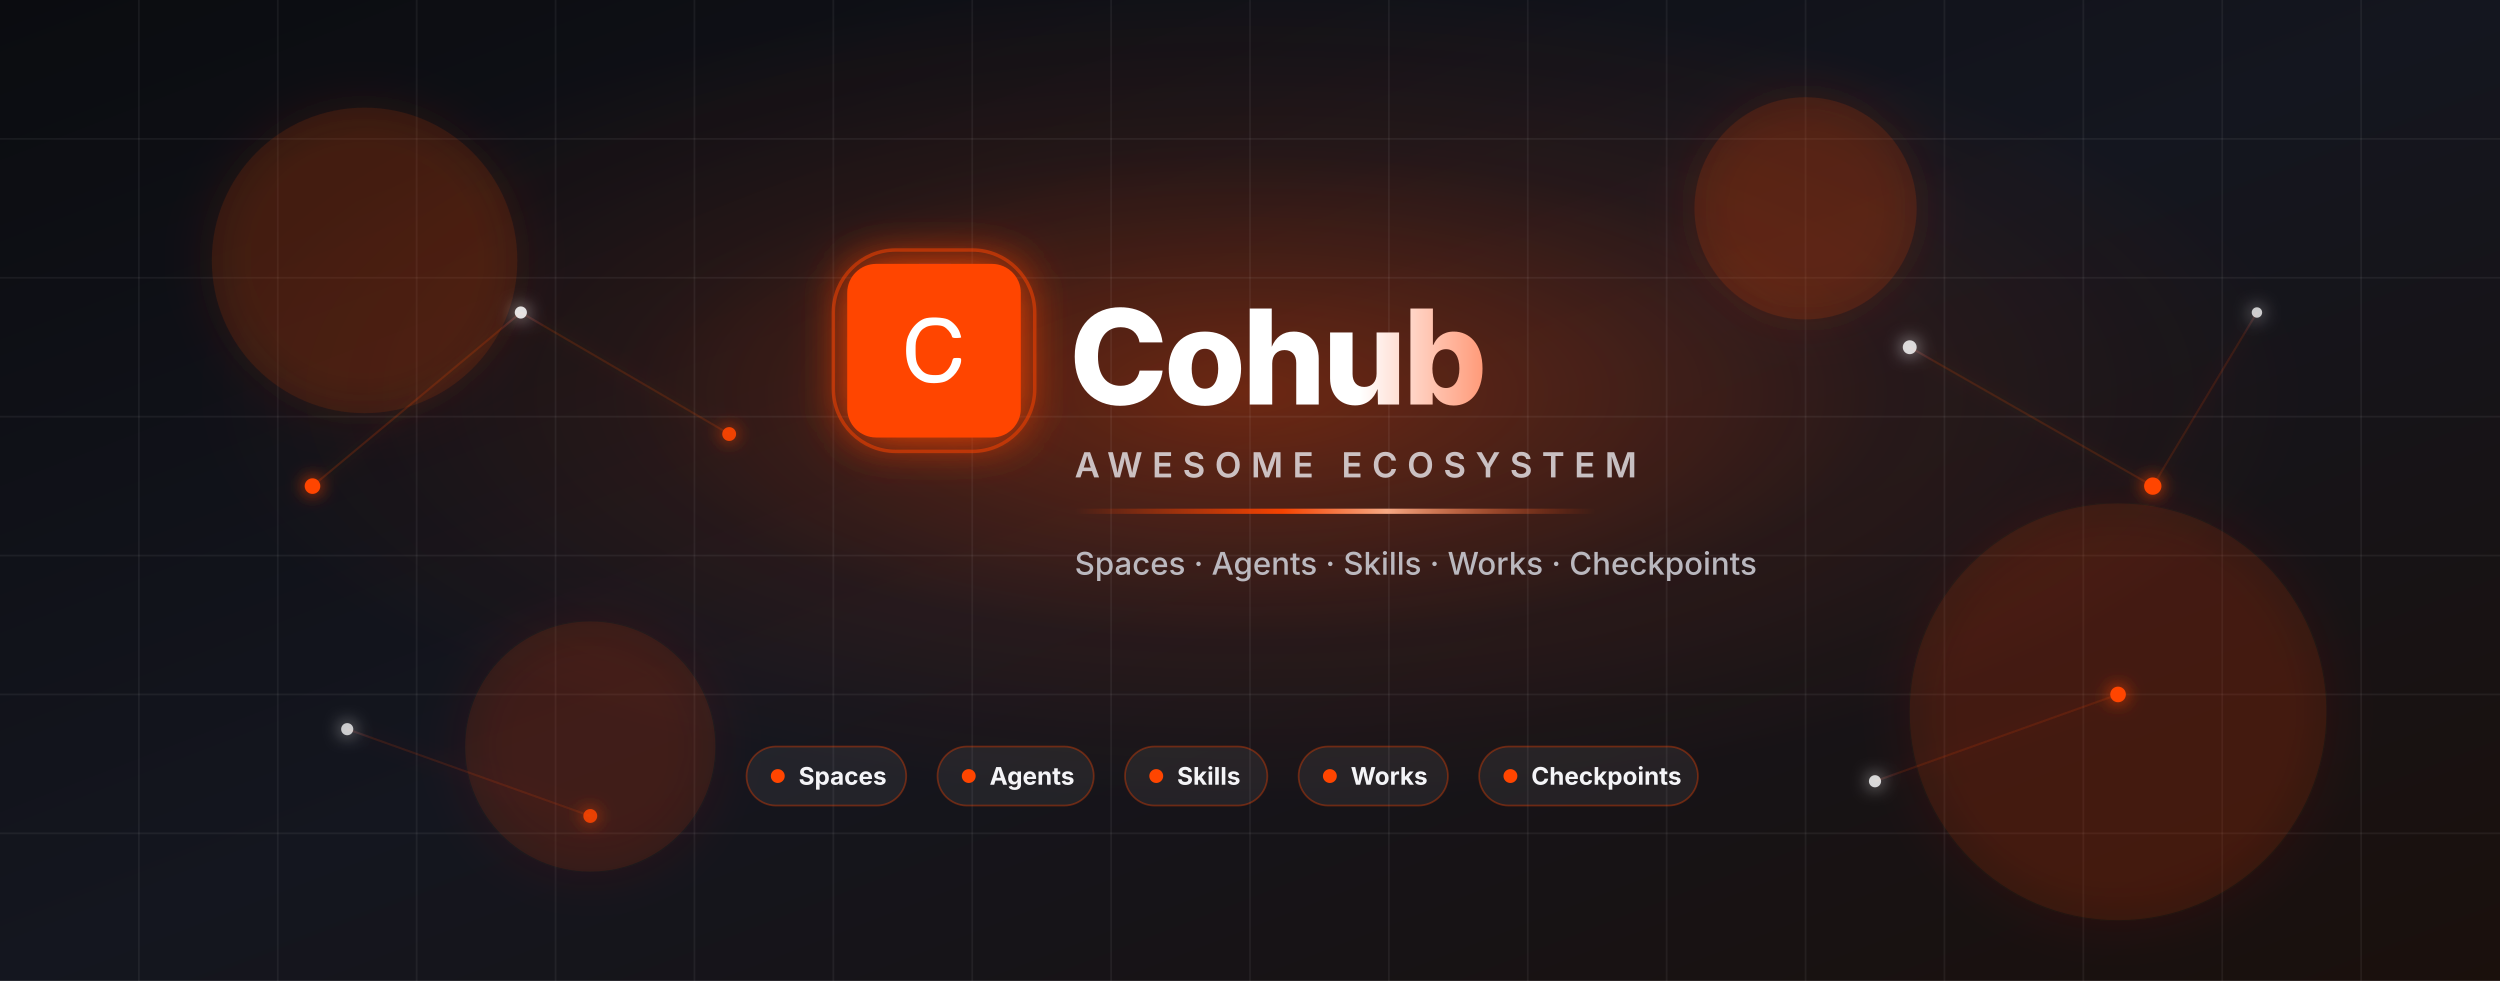
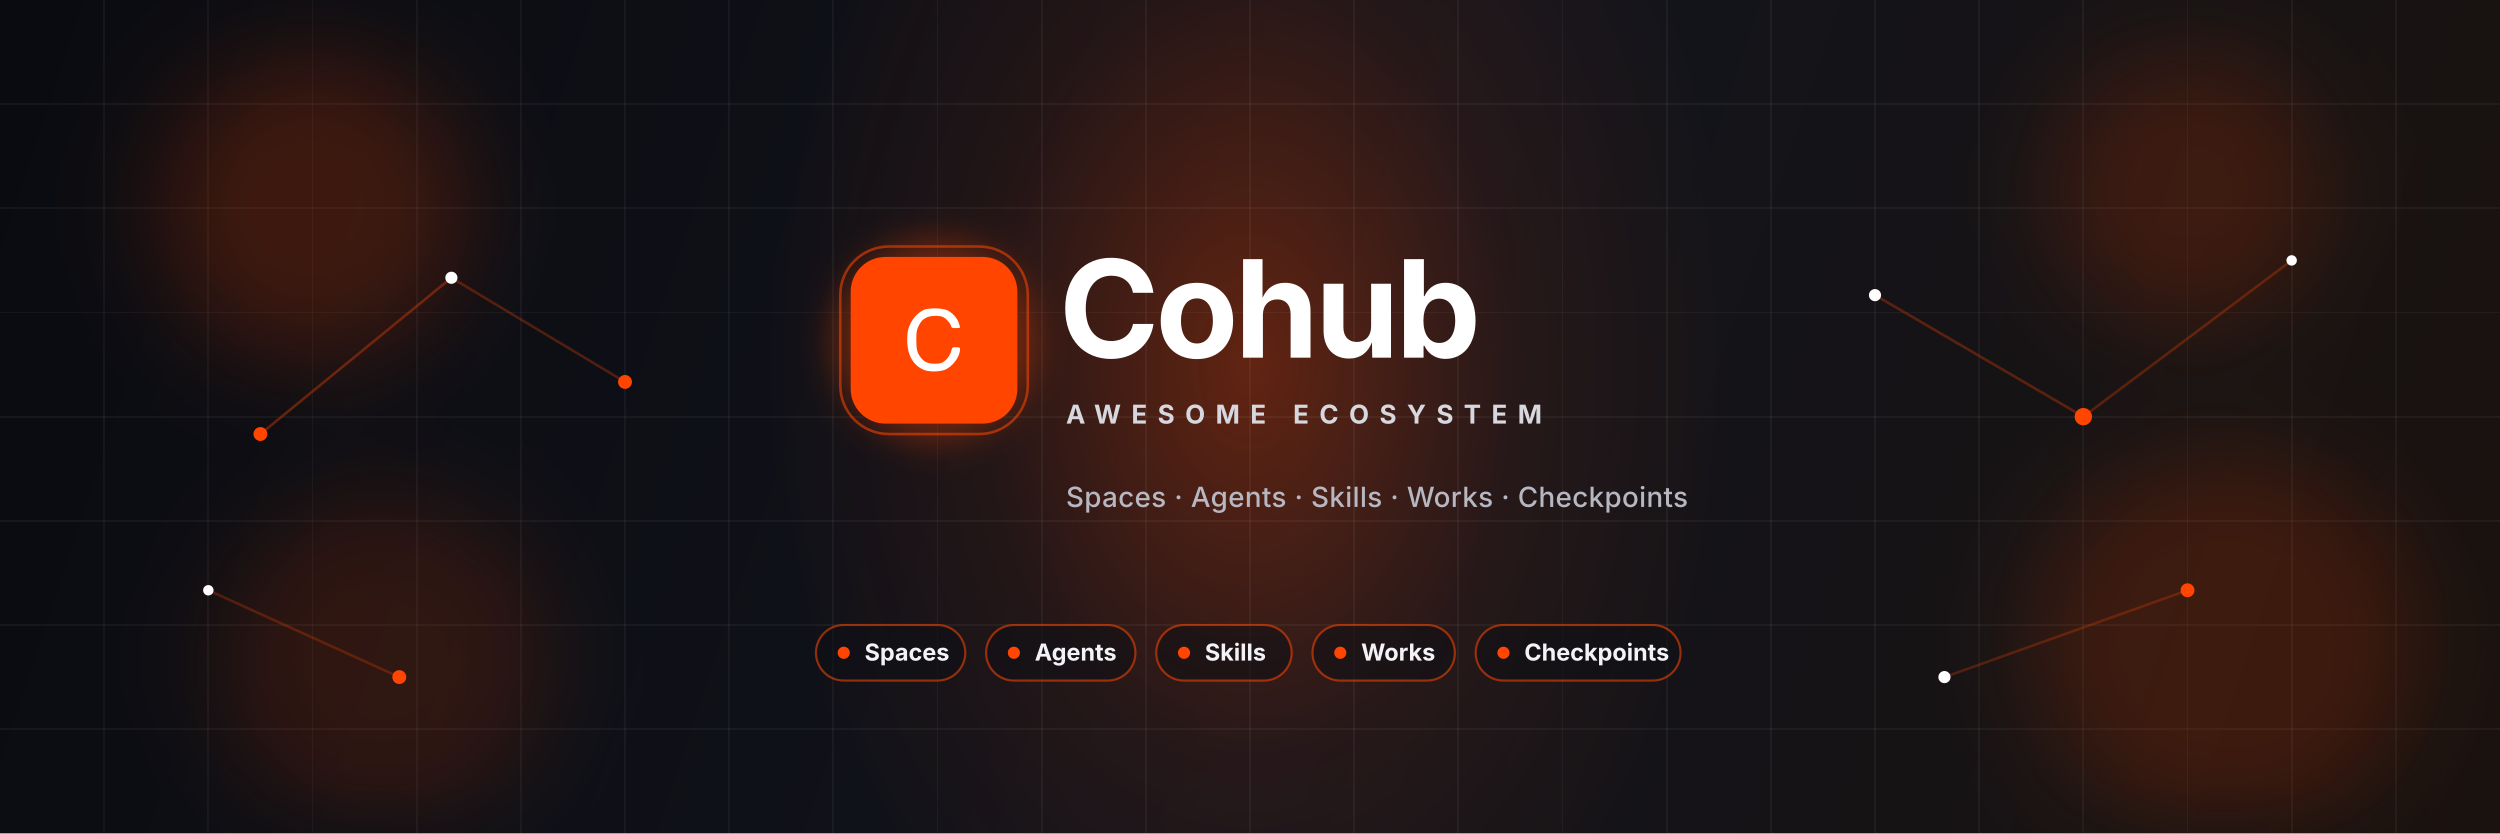
- <svg xmlns="http://www.w3.org/2000/svg" fill="none" width="100%" height="100%" viewBox="0 0 1440 565" role="img" aria-label="Awesome Cohub">
+ <svg xmlns="http://www.w3.org/2000/svg" width="1440" height="480" viewBox="0 0 1440 480" fill="none" role="img" aria-label="Awesome Cohub">
  <defs>
-     <linearGradient id="bg" x1="0%" y1="0%" x2="100%" y2="100%">
-       <stop offset="0%" stop-color="#0B0C10">
-         <animate attributeName="stop-color" values="#0B0C10;#10121A;#0B0C10" dur="8s" repeatCount="indefinite" />
+     <linearGradient id="bg" x1="0" y1="0" x2="1440" y2="480" gradientUnits="userSpaceOnUse">
+       <stop stop-color="#0A0B10" />
+       <stop offset="0.55" stop-color="#12141C" />
+       <stop offset="1" stop-color="#1A120E" />
+     </linearGradient>
+     <radialGradient id="coreGlow" cx="0" cy="0" r="1" gradientUnits="userSpaceOnUse" gradientTransform="translate(720 210) rotate(90) scale(420 280)">
+       <stop stop-color="#FF4500" stop-opacity="0.34">
+         <animate attributeName="stop-opacity" values="0.22;0.38;0.22" dur="6s" repeatCount="indefinite" />
      </stop>
-       <stop offset="50%" stop-color="#14161F" />
-       <stop offset="100%" stop-color="#1A100C">
-         <animate attributeName="stop-color" values="#1A100C;#2A150C;#1A100C" dur="8s" repeatCount="indefinite" />
-       </stop>
+       <stop offset="0.55" stop-color="#FF4500" stop-opacity="0.08" />
+       <stop offset="1" stop-color="#FF4500" stop-opacity="0" />
+     </radialGradient>
+     <linearGradient id="word" x1="560" y1="0" x2="980" y2="0" gradientUnits="userSpaceOnUse">
+       <stop stop-color="#FFFFFF" />
+       <stop offset="0.78" stop-color="#FFFFFF" />
+       <stop offset="1" stop-color="#FFB08A" />
    </linearGradient>
-     <radialGradient id="heroGlow" cx="50%" cy="40%" r="42%">
-       <stop offset="0%" stop-color="#FF4500" stop-opacity="0.38">
-         <animate attributeName="stop-opacity" values="0.22;0.45;0.22" dur="8s" repeatCount="indefinite" />
-       </stop>
-       <stop offset="60%" stop-color="#FF4500" stop-opacity="0.08" />
-       <stop offset="100%" stop-color="#FF4500" stop-opacity="0" />
-     </radialGradient>
-     <linearGradient id="wm" x1="0%" y1="0%" x2="100%" y2="0%">
-       <stop offset="0%" stop-color="#FFFFFF" />
-       <stop offset="70%" stop-color="#FFFFFF" />
-       <stop offset="100%" stop-color="#FF9B7A">
-         <animate attributeName="stop-color" values="#FF9B7A;#FF4500;#FF9B7A" dur="8s" repeatCount="indefinite" />
-       </stop>
+     <linearGradient id="rule" x1="0" y1="0" x2="120" y2="0" gradientUnits="userSpaceOnUse">
+       <stop stop-color="#FF4500" stop-opacity="0" />
+       <stop offset="0.2" stop-color="#FF4500" />
+       <stop offset="0.8" stop-color="#FF8A5B" />
+       <stop offset="1" stop-color="#FF4500" stop-opacity="0" />
+       <animateTransform attributeName="gradientTransform" type="translate" values="-40 0;40 0;-40 0" dur="6s" repeatCount="indefinite" />
    </linearGradient>
-     <linearGradient id="shine" x1="0%" y1="0%" x2="100%" y2="0%">
-       <stop offset="0%" stop-color="#FF4500" stop-opacity="0" />
-       <stop offset="40%" stop-color="#FF4500" stop-opacity="0.95" />
-       <stop offset="60%" stop-color="#FFB08A" stop-opacity="0.95" />
-       <stop offset="100%" stop-color="#FF4500" stop-opacity="0" />
-       <animateTransform attributeName="gradientTransform" type="translate" from="-1 0" to="1 0" dur="8s" repeatCount="indefinite" />
-     </linearGradient>
-     <filter id="glow" x="-50%" y="-50%" width="200%" height="200%">
-       <feGaussianBlur stdDeviation="14" result="b" />
-       <feMerge>
-         <feMergeNode in="b" />
-         <feMergeNode in="SourceGraphic" />
-       </feMerge>
+     <filter id="orbBlur" x="-40%" y="-40%" width="180%" height="180%" color-interpolation-filters="sRGB">
+       <feGaussianBlur stdDeviation="28" />
    </filter>
-     <filter id="soft" x="-50%" y="-50%" width="200%" height="200%">
-       <feGaussianBlur stdDeviation="5" result="b" />
-       <feMerge>
-         <feMergeNode in="b" />
-         <feMergeNode in="SourceGraphic" />
-       </feMerge>
+     <filter id="logoHalo" x="-50%" y="-50%" width="200%" height="200%" color-interpolation-filters="sRGB">
+       <feGaussianBlur stdDeviation="10" />
    </filter>
    <symbol id="mark" viewBox="0 0 192 192">
-       <rect width="192" height="192" rx="32" fill="#FF4500" />
+       <rect width="192" height="192" rx="40" fill="#FF4500" />
      <g transform="translate(0,192) scale(0.1,-0.1)" fill="#FFFFFF">
        <path d="M853 1314 c-63 -23 -128 -86 -164 -160 -27 -54 -33 -79 -37 -157 -10 -196 63 -332 205 -383 53 -18 160 -17 219 3 92 31 184 151 184 240 0 21 -5 23 -45 23 -43 0 -45 -1 -55 -38 -13 -52 -48 -101 -89 -129 -27 -18 -48 -23 -98 -23 -77 0 -120 16 -156 60 -50 59 -61 96 -61 210 -1 89 3 113 22 155 28 61 47 82 95 107 48 24 152 26 195 4 36 -19 80 -69 88 -102 5 -21 12 -24 55 -24 27 0 49 4 49 8 0 5 -7 29 -16 55 -18 54 -74 115 -129 142 -54 25 -203 31 -262 9z" />
      </g>
    </symbol>
  </defs>
-   <rect width="1440" height="565" fill="url(#bg)" />
-   <rect width="1440" height="565" fill="url(#heroGlow)" />
-   <g stroke="#FFFFFF" stroke-opacity="0.055" stroke-width="1">
-     <path d="M0 80H1440M0 160H1440M0 240H1440M0 320H1440M0 400H1440M0 480H1440" />
-     <path d="M80 0V565M160 0V565M240 0V565M320 0V565M400 0V565M480 0V565M560 0V565M640 0V565M720 0V565M800 0V565M880 0V565M960 0V565M1040 0V565M1120 0V565M1200 0V565M1280 0V565M1360 0V565" />
+   <rect width="1440" height="480" fill="url(#bg)" />
+   <rect width="1440" height="480" fill="url(#coreGlow)" />
+   <g stroke="#FFFFFF" stroke-opacity="0.045" stroke-width="1" shape-rendering="crispEdges">
+     <path d="M0 60H1440M0 120H1440M0 180H1440M0 240H1440M0 300H1440M0 360H1440M0 420H1440" />
+     <path d="M60 0V480M120 0V480M180 0V480M240 0V480M300 0V480M360 0V480M420 0V480M480 0V480M540 0V480M600 0V480M660 0V480M720 0V480M780 0V480M840 0V480M900 0V480M960 0V480M1020 0V480M1080 0V480M1140 0V480M1200 0V480M1260 0V480M1320 0V480M1380 0V480" />
  </g>
-   <g filter="url(#glow)">
-     <circle cx="210" cy="150" r="88" fill="#FF4500" fill-opacity="0.12">
-       <animate attributeName="cy" values="150;125;150;170;150" dur="8s" repeatCount="indefinite" />
-       <animate attributeName="fill-opacity" values="0.10;0.20;0.10" dur="8s" repeatCount="indefinite" />
+   <g filter="url(#orbBlur)" opacity="0.9">
+     <circle cx="180" cy="120" r="90" fill="#FF4500" fill-opacity="0.22">
+       <animate attributeName="fill-opacity" values="0.16;0.28;0.16" dur="6s" repeatCount="indefinite" />
    </circle>
-     <circle cx="1220" cy="410" r="120" fill="#FF4500" fill-opacity="0.10">
-       <animate attributeName="cx" values="1220;1190;1220;1245;1220" dur="8s" repeatCount="indefinite" />
-       <animate attributeName="fill-opacity" values="0.08;0.16;0.08" dur="8s" repeatCount="indefinite" />
+     <circle cx="1260" cy="110" r="80" fill="#FF4500" fill-opacity="0.18">
+       <animate attributeName="fill-opacity" values="0.12;0.24;0.12" dur="6s" begin="-1.5s" repeatCount="indefinite" />
    </circle>
-     <circle cx="1040" cy="120" r="64" fill="#FF4500" fill-opacity="0.14">
-       <animate attributeName="r" values="64;78;64" dur="8s" repeatCount="indefinite" />
+     <circle cx="220" cy="380" r="95" fill="#FF4500" fill-opacity="0.16">
+       <animate attributeName="r" values="90;105;90" dur="6s" repeatCount="indefinite" />
    </circle>
-     <circle cx="340" cy="430" r="72" fill="#FF4500" fill-opacity="0.10">
-       <animate attributeName="r" values="72;86;72" dur="8s" begin="-2s" repeatCount="indefinite" />
+     <circle cx="1280" cy="370" r="110" fill="#FF4500" fill-opacity="0.18">
+       <animate attributeName="r" values="100;118;100" dur="6s" begin="-2s" repeatCount="indefinite" />
    </circle>
  </g>
-   <g filter="url(#soft)">
-     <g stroke="#FF4500" stroke-width="1.2">
-       <line x1="180" y1="280" x2="300" y2="180" stroke-opacity="0.18">
-         <animate attributeName="stroke-opacity" values="0.10;0.35;0.10" dur="8s" repeatCount="indefinite" />
-       </line>
-       <line x1="300" y1="180" x2="420" y2="250" stroke-opacity="0.16">
-         <animate attributeName="stroke-opacity" values="0.08;0.30;0.08" dur="8s" begin="-1s" repeatCount="indefinite" />
-       </line>
-       <line x1="1100" y1="200" x2="1240" y2="280" stroke-opacity="0.16">
-         <animate attributeName="stroke-opacity" values="0.08;0.32;0.08" dur="8s" begin="-2s" repeatCount="indefinite" />
-       </line>
-       <line x1="1240" y1="280" x2="1300" y2="180" stroke-opacity="0.14">
-         <animate attributeName="stroke-opacity" values="0.08;0.28;0.08" dur="8s" begin="-3s" repeatCount="indefinite" />
-       </line>
-       <line x1="200" y1="420" x2="340" y2="470" stroke-opacity="0.14">
-         <animate attributeName="stroke-opacity" values="0.08;0.28;0.08" dur="8s" begin="-1.5s" repeatCount="indefinite" />
-       </line>
-       <line x1="1080" y1="450" x2="1220" y2="400" stroke-opacity="0.14">
-         <animate attributeName="stroke-opacity" values="0.08;0.30;0.08" dur="8s" begin="-2.5s" repeatCount="indefinite" />
-       </line>
-     </g>
-     <circle cx="180" cy="280" r="4.5" fill="#FF4500">
-       <animate attributeName="r" values="3.5;6;3.5" dur="8s" repeatCount="indefinite" />
-     </circle>
-     <circle cx="300" cy="180" r="3.5" fill="#FFFFFF" fill-opacity="0.85">
-       <animate attributeName="cy" values="180;168;180" dur="8s" repeatCount="indefinite" />
-     </circle>
-     <circle cx="420" cy="250" r="4" fill="#FF4500" fill-opacity="0.9">
-       <animate attributeName="fill-opacity" values="0.4;1;0.4" dur="8s" repeatCount="indefinite" />
-     </circle>
-     <circle cx="1100" cy="200" r="4" fill="#FFFFFF" fill-opacity="0.8">
-       <animate attributeName="r" values="3;5.5;3" dur="8s" begin="-1s" repeatCount="indefinite" />
-     </circle>
-     <circle cx="1240" cy="280" r="5" fill="#FF4500">
-       <animate attributeName="r" values="4;7;4" dur="8s" begin="-2s" repeatCount="indefinite" />
-     </circle>
-     <circle cx="1300" cy="180" r="3" fill="#FFFFFF" fill-opacity="0.75" />
-     <circle cx="200" cy="420" r="3.5" fill="#FFFFFF" fill-opacity="0.75">
-       <animate attributeName="cy" values="420;408;420" dur="8s" begin="-3s" repeatCount="indefinite" />
-     </circle>
-     <circle cx="340" cy="470" r="4" fill="#FF4500" fill-opacity="0.85" />
-     <circle cx="1080" cy="450" r="3.5" fill="#FFFFFF" fill-opacity="0.8" />
-     <circle cx="1220" cy="400" r="4.5" fill="#FF4500">
-       <animate attributeName="fill-opacity" values="0.45;1;0.45" dur="8s" begin="-1.2s" repeatCount="indefinite" />
-     </circle>
+   <g stroke="#FF4500" stroke-width="1.5" stroke-linecap="round">
+     <line x1="150" y1="250" x2="260" y2="160" stroke-opacity="0.35">
+       <animate attributeName="stroke-opacity" values="0.18;0.5;0.18" dur="6s" repeatCount="indefinite" />
+     </line>
+     <line x1="260" y1="160" x2="360" y2="220" stroke-opacity="0.28">
+       <animate attributeName="stroke-opacity" values="0.14;0.42;0.14" dur="6s" begin="-1s" repeatCount="indefinite" />
+     </line>
+     <line x1="120" y1="340" x2="230" y2="390" stroke-opacity="0.25">
+       <animate attributeName="stroke-opacity" values="0.12;0.4;0.12" dur="6s" begin="-2s" repeatCount="indefinite" />
+     </line>
+     <line x1="1080" y1="170" x2="1200" y2="240" stroke-opacity="0.3">
+       <animate attributeName="stroke-opacity" values="0.15;0.45;0.15" dur="6s" begin="-0.8s" repeatCount="indefinite" />
+     </line>
+     <line x1="1200" y1="240" x2="1320" y2="150" stroke-opacity="0.28">
+       <animate attributeName="stroke-opacity" values="0.14;0.42;0.14" dur="6s" begin="-1.8s" repeatCount="indefinite" />
+     </line>
+     <line x1="1120" y1="390" x2="1260" y2="340" stroke-opacity="0.25">
+       <animate attributeName="stroke-opacity" values="0.12;0.4;0.12" dur="6s" begin="-2.5s" repeatCount="indefinite" />
+     </line>
  </g>
  <g>
-     <g transform="translate(488 152)">
-       <use href="#mark" x="0" y="0" width="100" height="100" filter="url(#glow)" />
-       <rect x="-8" y="-8" width="116" height="116" rx="36" fill="none" stroke="#FF4500" stroke-width="2" stroke-opacity="0.5">
-         <animate attributeName="stroke-opacity" values="0.55;0;0.55" dur="8s" repeatCount="indefinite" />
-         <animate attributeName="x" values="-8;-18;-8" dur="8s" repeatCount="indefinite" />
-         <animate attributeName="y" values="-8;-18;-8" dur="8s" repeatCount="indefinite" />
-         <animate attributeName="width" values="116;136;116" dur="8s" repeatCount="indefinite" />
-         <animate attributeName="height" values="116;136;116" dur="8s" repeatCount="indefinite" />
+     <circle cx="150" cy="250" r="4" fill="#FF4500">
+       <animate attributeName="r" values="3.5;5;3.5" dur="6s" repeatCount="indefinite" />
+     </circle>
+     <circle cx="260" cy="160" r="3.5" fill="#FFFFFF" />
+     <circle cx="360" cy="220" r="4" fill="#FF4500" />
+     <circle cx="120" cy="340" r="3" fill="#FFFFFF" />
+     <circle cx="230" cy="390" r="4" fill="#FF4500" />
+     <circle cx="1080" cy="170" r="3.5" fill="#FFFFFF" />
+     <circle cx="1200" cy="240" r="5" fill="#FF4500">
+       <animate attributeName="r" values="4;6;4" dur="6s" begin="-1s" repeatCount="indefinite" />
+     </circle>
+     <circle cx="1320" cy="150" r="3" fill="#FFFFFF" />
+     <circle cx="1120" cy="390" r="3.5" fill="#FFFFFF" />
+     <circle cx="1260" cy="340" r="4" fill="#FF4500" />
+   </g>
+   <g transform="translate(0,8)">
+     <circle cx="538" cy="188" r="58" fill="#FF4500" fill-opacity="0.35" filter="url(#logoHalo)">
+       <animate attributeName="fill-opacity" values="0.22;0.42;0.22" dur="6s" repeatCount="indefinite" />
+     </circle>
+     <g transform="translate(490 140)">
+       <use href="#mark" width="96" height="96" />
+       <rect x="-6" y="-6" width="108" height="108" rx="28" fill="none" stroke="#FF4500" stroke-width="1.5" stroke-opacity="0.55">
+         <animate attributeName="stroke-opacity" values="0.55;0;0.55" dur="6s" repeatCount="indefinite" />
+         <animate attributeName="x" values="-6;-14;-6" dur="6s" repeatCount="indefinite" />
+         <animate attributeName="y" values="-6;-14;-6" dur="6s" repeatCount="indefinite" />
+         <animate attributeName="width" values="108;124;108" dur="6s" repeatCount="indefinite" />
+         <animate attributeName="height" values="108;124;108" dur="6s" repeatCount="indefinite" />
      </rect>
-       <animateTransform attributeName="transform" type="translate" values="488 152;488 146;488 152" dur="8s" additive="replace" repeatCount="indefinite" />
    </g>
-     <g transform="translate(616 175)">
-       <text x="0" y="58" font-family="ui-sans-serif, system-ui, -apple-system, BlinkMacSystemFont, Segoe UI, Inter, Helvetica, Arial, sans-serif" font-size="76" font-weight="760" letter-spacing="-2" fill="url(#wm)">Cohub</text>
-       <text x="3" y="100" font-family="ui-sans-serif, system-ui, -apple-system, BlinkMacSystemFont, Segoe UI, Inter, Helvetica, Arial, sans-serif" font-size="20" font-weight="600" letter-spacing="5.5" fill="#EDEDF2" fill-opacity="0.78">AWESOME ECOSYSTEM</text>
-       <rect x="3" y="118" width="300" height="3" rx="2" fill="url(#shine)" />
-       <text x="3" y="156" font-family="ui-sans-serif, system-ui, -apple-system, BlinkMacSystemFont, Segoe UI, Inter, Helvetica, Arial, sans-serif" font-size="18" font-weight="500" fill="#C9C9D1" fill-opacity="0.9">Spaces · Agents · Skills · Works · Checkpoints</text>
+     <g font-family="Inter, ui-sans-serif, system-ui, -apple-system, BlinkMacSystemFont, 'Segoe UI', Helvetica, Arial, sans-serif" paint-order="stroke fill">
+       <text x="610" y="198" font-size="78" font-weight="750" letter-spacing="-2.2" fill="url(#word)">Cohub</text>
+       <text x="614" y="236" font-size="15" font-weight="650" letter-spacing="6" fill="#D7D7DE">AWESOME ECOSYSTEM</text>
+       <rect x="614" y="250" width="120" height="2.5" rx="1.25" fill="url(#rule)" />
+       <text x="614" y="284" font-size="16" font-weight="500" letter-spacing="0.2" fill="#B7B7C2">Spaces · Agents · Skills · Works · Checkpoints</text>
    </g>
  </g>
-   <g font-family="ui-sans-serif, system-ui, -apple-system, BlinkMacSystemFont, Segoe UI, Inter, Helvetica, Arial, sans-serif" font-size="14" font-weight="650" fill="#F4F4F7">
-     <g>
-       <rect x="430" y="430" width="92" height="34" rx="17" fill="#FFFFFF" fill-opacity="0.06" stroke="#FF4500" stroke-opacity="0.35" />
-       <circle cx="448" cy="447" r="4" fill="#FF4500">
-         <animate attributeName="opacity" values="0.4;1;0.4" dur="8s" repeatCount="indefinite" />
-       </circle>
-       <text x="460" y="452">Spaces</text>
-       <animateTransform attributeName="transform" type="translate" values="0 0;0 -5;0 0" dur="8s" repeatCount="indefinite" />
+   <g font-family="Inter, ui-sans-serif, system-ui, -apple-system, BlinkMacSystemFont, 'Segoe UI', Helvetica, Arial, sans-serif" font-size="13.5" font-weight="650" fill="#F3F3F7">
+     <g transform="translate(470 360)">
+       <rect width="86" height="32" rx="16" fill="#0E0F14" fill-opacity="0.55" stroke="#FF4500" stroke-opacity="0.55" stroke-width="1.25" />
+       <circle cx="16" cy="16" r="3.5" fill="#FF4500" />
+       <text x="28" y="20.5">Spaces</text>
+       <animateTransform attributeName="transform" type="translate" values="470 360;470 356;470 360" dur="6s" repeatCount="indefinite" />
    </g>
-     <g>
-       <rect x="540" y="430" width="90" height="34" rx="17" fill="#FFFFFF" fill-opacity="0.06" stroke="#FF4500" stroke-opacity="0.35" />
-       <circle cx="558" cy="447" r="4" fill="#FF4500">
-         <animate attributeName="opacity" values="0.4;1;0.4" dur="8s" begin="-0.5s" repeatCount="indefinite" />
-       </circle>
-       <text x="570" y="452">Agents</text>
-       <animateTransform attributeName="transform" type="translate" values="0 0;0 -5;0 0" dur="8s" begin="-0.5s" repeatCount="indefinite" />
+     <g transform="translate(568 360)">
+       <rect width="86" height="32" rx="16" fill="#0E0F14" fill-opacity="0.55" stroke="#FF4500" stroke-opacity="0.55" stroke-width="1.25" />
+       <circle cx="16" cy="16" r="3.5" fill="#FF4500" />
+       <text x="28" y="20.5">Agents</text>
+       <animateTransform attributeName="transform" type="translate" values="568 360;568 356;568 360" dur="6s" begin="-0.4s" repeatCount="indefinite" />
    </g>
-     <g>
-       <rect x="648" y="430" width="82" height="34" rx="17" fill="#FFFFFF" fill-opacity="0.06" stroke="#FF4500" stroke-opacity="0.35" />
-       <circle cx="666" cy="447" r="4" fill="#FF4500">
-         <animate attributeName="opacity" values="0.4;1;0.4" dur="8s" begin="-1s" repeatCount="indefinite" />
-       </circle>
-       <text x="678" y="452">Skills</text>
-       <animateTransform attributeName="transform" type="translate" values="0 0;0 -5;0 0" dur="8s" begin="-1s" repeatCount="indefinite" />
+     <g transform="translate(666 360)">
+       <rect width="78" height="32" rx="16" fill="#0E0F14" fill-opacity="0.55" stroke="#FF4500" stroke-opacity="0.55" stroke-width="1.25" />
+       <circle cx="16" cy="16" r="3.5" fill="#FF4500" />
+       <text x="28" y="20.5">Skills</text>
+       <animateTransform attributeName="transform" type="translate" values="666 360;666 356;666 360" dur="6s" begin="-0.8s" repeatCount="indefinite" />
    </g>
-     <g>
-       <rect x="748" y="430" width="86" height="34" rx="17" fill="#FFFFFF" fill-opacity="0.06" stroke="#FF4500" stroke-opacity="0.35" />
-       <circle cx="766" cy="447" r="4" fill="#FF4500">
-         <animate attributeName="opacity" values="0.4;1;0.4" dur="8s" begin="-1.5s" repeatCount="indefinite" />
-       </circle>
-       <text x="778" y="452">Works</text>
-       <animateTransform attributeName="transform" type="translate" values="0 0;0 -5;0 0" dur="8s" begin="-1.5s" repeatCount="indefinite" />
+     <g transform="translate(756 360)">
+       <rect width="82" height="32" rx="16" fill="#0E0F14" fill-opacity="0.55" stroke="#FF4500" stroke-opacity="0.55" stroke-width="1.25" />
+       <circle cx="16" cy="16" r="3.5" fill="#FF4500" />
+       <text x="28" y="20.5">Works</text>
+       <animateTransform attributeName="transform" type="translate" values="756 360;756 356;756 360" dur="6s" begin="-1.2s" repeatCount="indefinite" />
    </g>
-     <g>
-       <rect x="852" y="430" width="126" height="34" rx="17" fill="#FFFFFF" fill-opacity="0.06" stroke="#FF4500" stroke-opacity="0.35" />
-       <circle cx="870" cy="447" r="4" fill="#FF4500">
-         <animate attributeName="opacity" values="0.4;1;0.4" dur="8s" begin="-2s" repeatCount="indefinite" />
-       </circle>
-       <text x="882" y="452">Checkpoints</text>
-       <animateTransform attributeName="transform" type="translate" values="0 0;0 -5;0 0" dur="8s" begin="-2s" repeatCount="indefinite" />
+     <g transform="translate(850 360)">
+       <rect width="118" height="32" rx="16" fill="#0E0F14" fill-opacity="0.55" stroke="#FF4500" stroke-opacity="0.55" stroke-width="1.25" />
+       <circle cx="16" cy="16" r="3.5" fill="#FF4500" />
+       <text x="28" y="20.5">Checkpoints</text>
+       <animateTransform attributeName="transform" type="translate" values="850 360;850 356;850 360" dur="6s" begin="-1.6s" repeatCount="indefinite" />
    </g>
  </g>
-   <rect x="-220" y="0" width="200" height="565" fill="#FFFFFF" fill-opacity="0.035">
-     <animate attributeName="x" values="-220;1460;-220" dur="8s" repeatCount="indefinite" />
+   <rect x="-180" y="0" width="140" height="480" fill="#FFFFFF" fill-opacity="0.03">
+     <animate attributeName="x" values="-180;1480;-180" dur="6s" repeatCount="indefinite" />
  </rect>
</svg>
